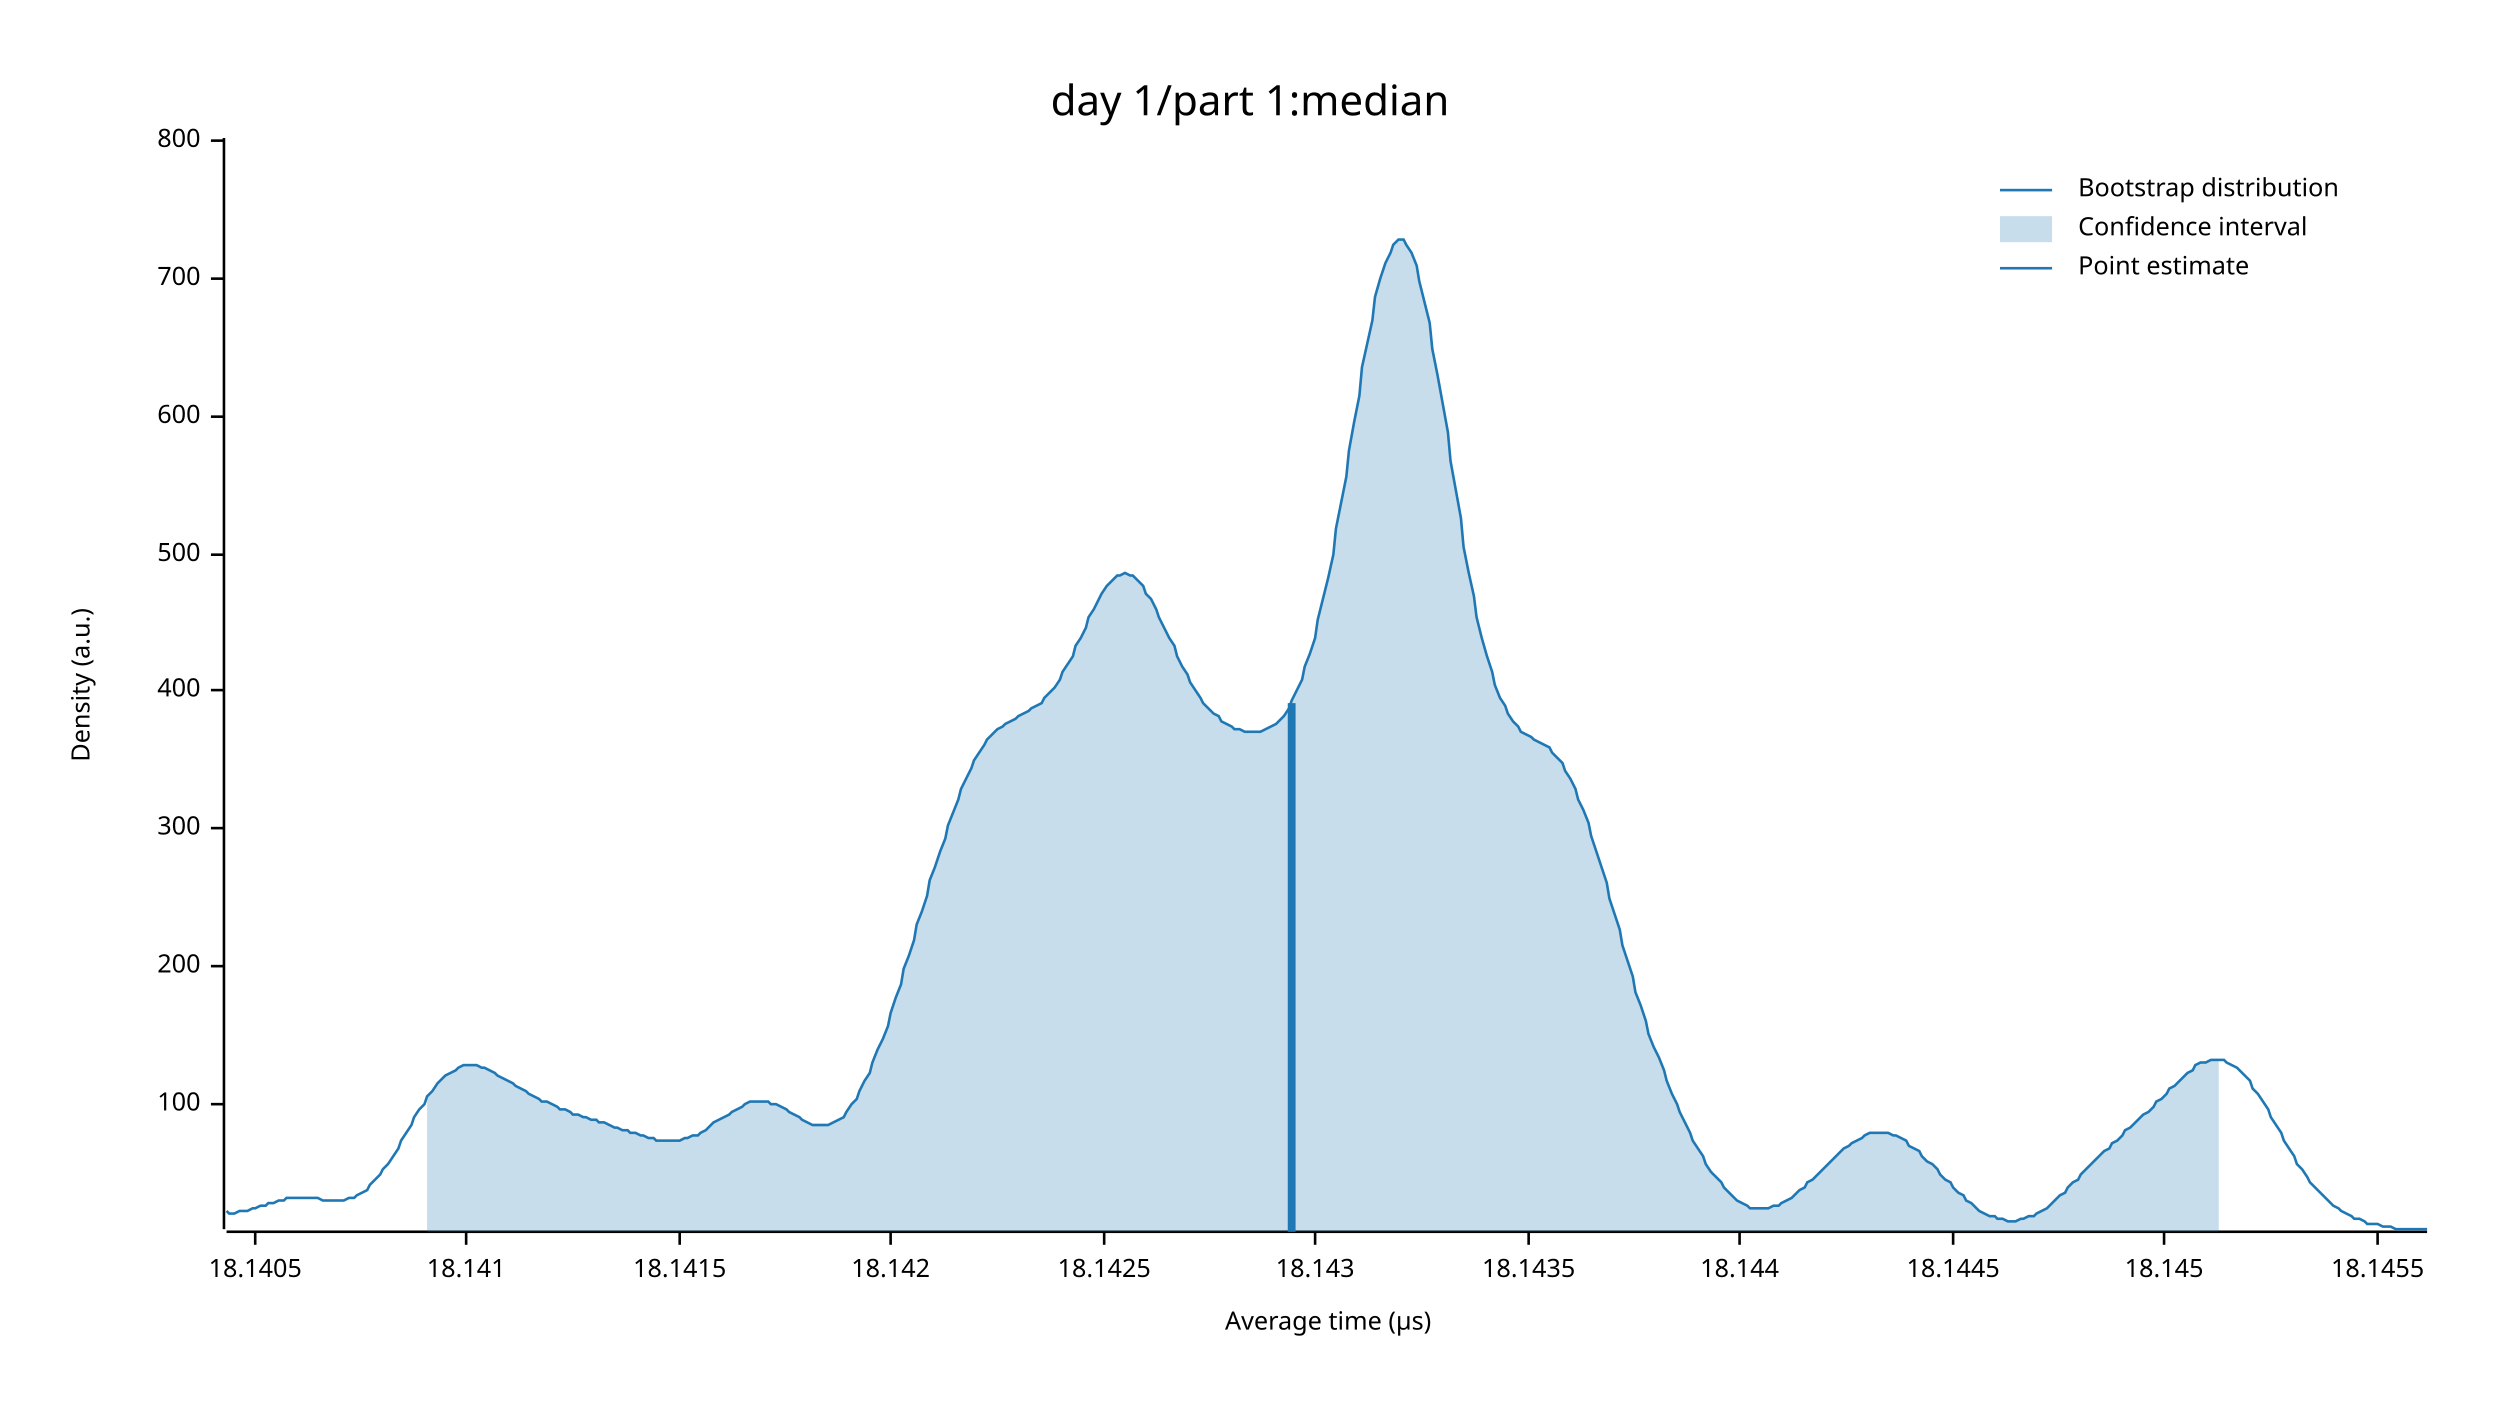
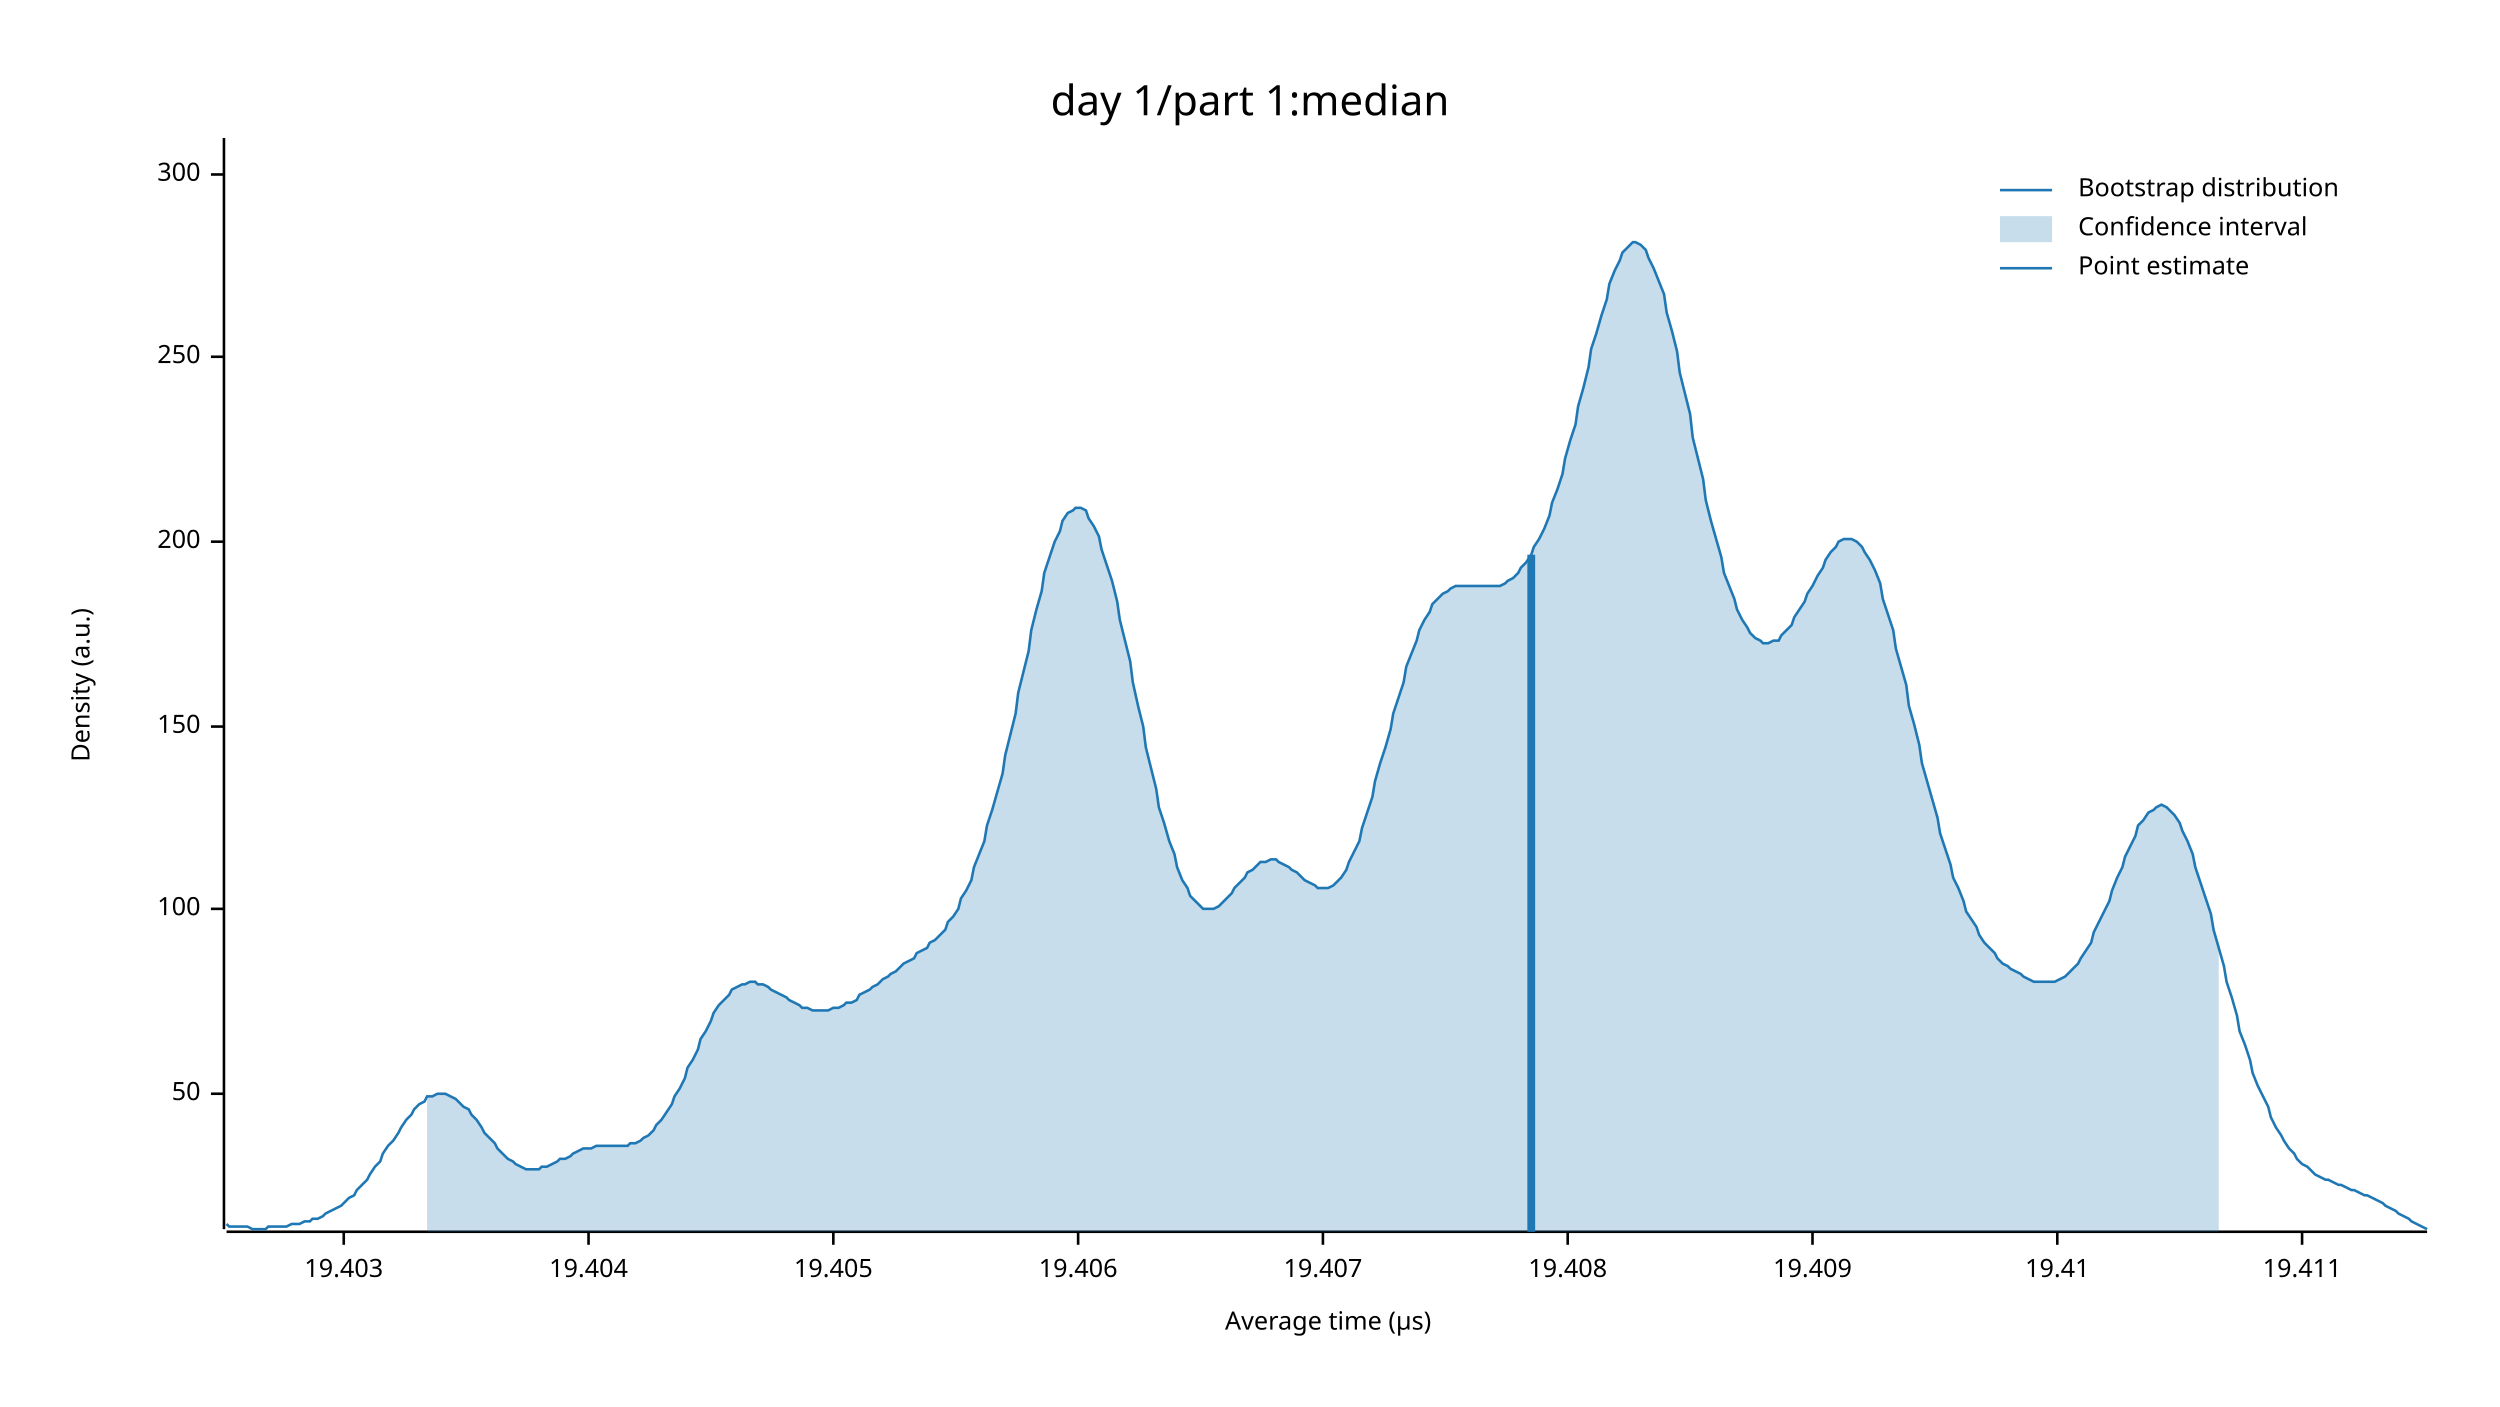
<svg xmlns="http://www.w3.org/2000/svg" width="960" height="540" viewBox="0 0 960 540">
  <text x="480" y="32" dy="0.76em" text-anchor="middle" font-family="sans-serif" font-size="16.129" opacity="1" fill="#000000">
day 1/part 1:median
</text>
  <text x="27" y="263" dy="0.76em" text-anchor="middle" font-family="sans-serif" font-size="9.677" opacity="1" fill="#000000" transform="rotate(270, 27, 263)">
Density (a.u.)
</text>
  <text x="510" y="513" dy="-0.5ex" text-anchor="middle" font-family="sans-serif" font-size="9.677" opacity="1" fill="#000000">
Average time (µs)
</text>
  <polyline fill="none" opacity="1" stroke="#000000" stroke-width="1" points="86,53 86,472 " />
-   <text x="77" y="424" dy="0.5ex" text-anchor="end" font-family="sans-serif" font-size="9.677" opacity="1" fill="#000000">
+   <text x="77" y="420" dy="0.5ex" text-anchor="end" font-family="sans-serif" font-size="9.677" opacity="1" fill="#000000">
+ 50
+ </text>
+   <polyline fill="none" opacity="1" stroke="#000000" stroke-width="1" points="81,420 86,420 " />
+   <text x="77" y="349" dy="0.5ex" text-anchor="end" font-family="sans-serif" font-size="9.677" opacity="1" fill="#000000">
100
</text>
-   <polyline fill="none" opacity="1" stroke="#000000" stroke-width="1" points="81,424 86,424 " />
-   <text x="77" y="371" dy="0.5ex" text-anchor="end" font-family="sans-serif" font-size="9.677" opacity="1" fill="#000000">
+   <polyline fill="none" opacity="1" stroke="#000000" stroke-width="1" points="81,349 86,349 " />
+   <text x="77" y="279" dy="0.5ex" text-anchor="end" font-family="sans-serif" font-size="9.677" opacity="1" fill="#000000">
+ 150
+ </text>
+   <polyline fill="none" opacity="1" stroke="#000000" stroke-width="1" points="81,279 86,279 " />
+   <text x="77" y="208" dy="0.5ex" text-anchor="end" font-family="sans-serif" font-size="9.677" opacity="1" fill="#000000">
200
</text>
-   <polyline fill="none" opacity="1" stroke="#000000" stroke-width="1" points="81,371 86,371 " />
-   <text x="77" y="318" dy="0.5ex" text-anchor="end" font-family="sans-serif" font-size="9.677" opacity="1" fill="#000000">
+   <polyline fill="none" opacity="1" stroke="#000000" stroke-width="1" points="81,208 86,208 " />
+   <text x="77" y="137" dy="0.5ex" text-anchor="end" font-family="sans-serif" font-size="9.677" opacity="1" fill="#000000">
+ 250
+ </text>
+   <polyline fill="none" opacity="1" stroke="#000000" stroke-width="1" points="81,137 86,137 " />
+   <text x="77" y="67" dy="0.5ex" text-anchor="end" font-family="sans-serif" font-size="9.677" opacity="1" fill="#000000">
300
</text>
-   <polyline fill="none" opacity="1" stroke="#000000" stroke-width="1" points="81,318 86,318 " />
-   <text x="77" y="265" dy="0.5ex" text-anchor="end" font-family="sans-serif" font-size="9.677" opacity="1" fill="#000000">
- 400
+   <polyline fill="none" opacity="1" stroke="#000000" stroke-width="1" points="81,67 86,67 " />
+   <polyline fill="none" opacity="1" stroke="#000000" stroke-width="1" points="87,473 932,473 " />
+   <text x="132" y="483" dy="0.76em" text-anchor="middle" font-family="sans-serif" font-size="9.677" opacity="1" fill="#000000">
+ 19.403
</text>
-   <polyline fill="none" opacity="1" stroke="#000000" stroke-width="1" points="81,265 86,265 " />
-   <text x="77" y="213" dy="0.5ex" text-anchor="end" font-family="sans-serif" font-size="9.677" opacity="1" fill="#000000">
- 500
+   <polyline fill="none" opacity="1" stroke="#000000" stroke-width="1" points="132,473 132,478 " />
+   <text x="226" y="483" dy="0.76em" text-anchor="middle" font-family="sans-serif" font-size="9.677" opacity="1" fill="#000000">
+ 19.404
</text>
-   <polyline fill="none" opacity="1" stroke="#000000" stroke-width="1" points="81,213 86,213 " />
-   <text x="77" y="160" dy="0.5ex" text-anchor="end" font-family="sans-serif" font-size="9.677" opacity="1" fill="#000000">
- 600
+   <polyline fill="none" opacity="1" stroke="#000000" stroke-width="1" points="226,473 226,478 " />
+   <text x="320" y="483" dy="0.76em" text-anchor="middle" font-family="sans-serif" font-size="9.677" opacity="1" fill="#000000">
+ 19.405
</text>
-   <polyline fill="none" opacity="1" stroke="#000000" stroke-width="1" points="81,160 86,160 " />
-   <text x="77" y="107" dy="0.5ex" text-anchor="end" font-family="sans-serif" font-size="9.677" opacity="1" fill="#000000">
- 700
+   <polyline fill="none" opacity="1" stroke="#000000" stroke-width="1" points="320,473 320,478 " />
+   <text x="414" y="483" dy="0.76em" text-anchor="middle" font-family="sans-serif" font-size="9.677" opacity="1" fill="#000000">
+ 19.406
</text>
-   <polyline fill="none" opacity="1" stroke="#000000" stroke-width="1" points="81,107 86,107 " />
-   <text x="77" y="54" dy="0.5ex" text-anchor="end" font-family="sans-serif" font-size="9.677" opacity="1" fill="#000000">
- 800
+   <polyline fill="none" opacity="1" stroke="#000000" stroke-width="1" points="414,473 414,478 " />
+   <text x="508" y="483" dy="0.76em" text-anchor="middle" font-family="sans-serif" font-size="9.677" opacity="1" fill="#000000">
+ 19.407
</text>
-   <polyline fill="none" opacity="1" stroke="#000000" stroke-width="1" points="81,54 86,54 " />
-   <polyline fill="none" opacity="1" stroke="#000000" stroke-width="1" points="87,473 932,473 " />
-   <text x="98" y="483" dy="0.76em" text-anchor="middle" font-family="sans-serif" font-size="9.677" opacity="1" fill="#000000">
- 18.1405
+   <polyline fill="none" opacity="1" stroke="#000000" stroke-width="1" points="508,473 508,478 " />
+   <text x="602" y="483" dy="0.76em" text-anchor="middle" font-family="sans-serif" font-size="9.677" opacity="1" fill="#000000">
+ 19.408
</text>
-   <polyline fill="none" opacity="1" stroke="#000000" stroke-width="1" points="98,473 98,478 " />
-   <text x="179" y="483" dy="0.76em" text-anchor="middle" font-family="sans-serif" font-size="9.677" opacity="1" fill="#000000">
- 18.141
+   <polyline fill="none" opacity="1" stroke="#000000" stroke-width="1" points="602,473 602,478 " />
+   <text x="696" y="483" dy="0.76em" text-anchor="middle" font-family="sans-serif" font-size="9.677" opacity="1" fill="#000000">
+ 19.409
</text>
-   <polyline fill="none" opacity="1" stroke="#000000" stroke-width="1" points="179,473 179,478 " />
-   <text x="261" y="483" dy="0.76em" text-anchor="middle" font-family="sans-serif" font-size="9.677" opacity="1" fill="#000000">
- 18.1415
+   <polyline fill="none" opacity="1" stroke="#000000" stroke-width="1" points="696,473 696,478 " />
+   <text x="790" y="483" dy="0.76em" text-anchor="middle" font-family="sans-serif" font-size="9.677" opacity="1" fill="#000000">
+ 19.41
</text>
-   <polyline fill="none" opacity="1" stroke="#000000" stroke-width="1" points="261,473 261,478 " />
-   <text x="342" y="483" dy="0.76em" text-anchor="middle" font-family="sans-serif" font-size="9.677" opacity="1" fill="#000000">
- 18.142
+   <polyline fill="none" opacity="1" stroke="#000000" stroke-width="1" points="790,473 790,478 " />
+   <text x="884" y="483" dy="0.76em" text-anchor="middle" font-family="sans-serif" font-size="9.677" opacity="1" fill="#000000">
+ 19.411
</text>
-   <polyline fill="none" opacity="1" stroke="#000000" stroke-width="1" points="342,473 342,478 " />
-   <text x="424" y="483" dy="0.76em" text-anchor="middle" font-family="sans-serif" font-size="9.677" opacity="1" fill="#000000">
- 18.1425
- </text>
-   <polyline fill="none" opacity="1" stroke="#000000" stroke-width="1" points="424,473 424,478 " />
-   <text x="505" y="483" dy="0.76em" text-anchor="middle" font-family="sans-serif" font-size="9.677" opacity="1" fill="#000000">
- 18.143
- </text>
-   <polyline fill="none" opacity="1" stroke="#000000" stroke-width="1" points="505,473 505,478 " />
-   <text x="587" y="483" dy="0.76em" text-anchor="middle" font-family="sans-serif" font-size="9.677" opacity="1" fill="#000000">
- 18.1435
- </text>
-   <polyline fill="none" opacity="1" stroke="#000000" stroke-width="1" points="587,473 587,478 " />
-   <text x="668" y="483" dy="0.76em" text-anchor="middle" font-family="sans-serif" font-size="9.677" opacity="1" fill="#000000">
- 18.144
- </text>
-   <polyline fill="none" opacity="1" stroke="#000000" stroke-width="1" points="668,473 668,478 " />
-   <text x="750" y="483" dy="0.76em" text-anchor="middle" font-family="sans-serif" font-size="9.677" opacity="1" fill="#000000">
- 18.1445
- </text>
-   <polyline fill="none" opacity="1" stroke="#000000" stroke-width="1" points="750,473 750,478 " />
-   <text x="831" y="483" dy="0.76em" text-anchor="middle" font-family="sans-serif" font-size="9.677" opacity="1" fill="#000000">
- 18.145
- </text>
-   <polyline fill="none" opacity="1" stroke="#000000" stroke-width="1" points="831,473 831,478 " />
-   <text x="913" y="483" dy="0.76em" text-anchor="middle" font-family="sans-serif" font-size="9.677" opacity="1" fill="#000000">
- 18.1455
- </text>
-   <polyline fill="none" opacity="1" stroke="#000000" stroke-width="1" points="913,473 913,478 " />
-   <polyline fill="none" opacity="1" stroke="#1F78B4" stroke-width="1" points="87,465 88,466 90,466 92,465 93,465 95,465 97,464 98,464 100,463 102,463 103,462 105,462 107,461 109,461 110,460 112,460 114,460 115,460 117,460 119,460 120,460 122,460 124,461 125,461 127,461 129,461 131,461 132,461 134,460 136,460 137,459 139,458 141,457 142,455 144,453 146,451 147,449 149,447 151,444 153,441 154,438 156,435 158,432 159,429 161,426 163,424 164,421 166,419 168,416 169,415 171,413 173,412 175,411 176,410 178,409 180,409 181,409 183,409 185,410 186,410 188,411 190,412 191,413 193,414 195,415 197,416 198,417 200,418 202,419 203,420 205,421 207,422 208,423 210,423 212,424 214,425 215,426 217,426 219,427 220,428 222,428 224,429 225,429 227,430 229,430 230,431 232,431 234,432 236,433 237,433 239,434 241,434 242,435 244,435 246,436 247,436 249,437 251,437 252,438 254,438 256,438 258,438 259,438 261,438 263,437 264,437 266,436 268,436 269,435 271,434 273,432 274,431 276,430 278,429 280,428 281,427 283,426 285,425 286,424 288,423 290,423 291,423 293,423 295,423 296,424 298,424 300,425 302,426 303,427 305,428 307,429 308,430 310,431 312,432 313,432 315,432 317,432 318,432 320,431 322,430 324,429 325,427 327,424 329,422 330,419 332,415 334,412 335,408 337,403 339,399 341,394 342,389 344,383 346,378 347,372 349,367 351,361 352,355 354,350 356,344 357,338 359,333 361,327 363,322 364,317 366,312 368,307 369,303 371,299 373,295 374,292 376,289 378,286 379,284 381,282 383,280 385,279 386,278 388,277 390,276 391,275 393,274 395,273 396,272 398,271 400,270 401,268 403,266 405,264 407,261 408,258 410,255 412,252 413,248 415,245 417,241 418,237 420,234 422,230 423,228 425,225 427,223 429,221 430,221 432,220 434,221 435,221 437,223 439,225 440,228 442,230 444,234 445,237 447,241 449,245 451,248 452,252 454,256 456,259 457,262 459,265 461,268 462,270 464,272 466,274 468,275 469,277 471,278 473,279 474,280 476,280 478,281 479,281 481,281 483,281 484,281 486,280 488,279 490,278 491,277 493,275 495,272 496,269 498,265 500,261 501,256 503,251 505,245 506,238 508,230 510,222 512,213 513,203 515,193 517,183 518,173 520,162 522,152 523,141 525,132 527,123 528,114 530,107 532,101 534,97 535,94 537,92 539,92 540,94 542,97 544,102 545,108 547,116 549,124 550,134 552,144 554,155 556,166 557,177 559,188 561,199 562,210 564,220 566,229 567,237 569,245 571,252 573,258 574,263 576,268 578,271 579,274 581,277 583,279 584,281 586,282 588,283 589,284 591,285 593,286 595,287 596,289 598,291 600,293 601,296 603,299 605,303 606,307 608,311 610,316 611,321 613,327 615,333 617,339 618,345 620,351 622,357 623,363 625,369 627,375 628,381 630,386 632,392 633,397 635,402 637,406 639,411 640,415 642,420 644,424 645,427 647,431 649,435 650,438 652,441 654,444 655,447 657,450 659,452 661,454 662,456 664,458 666,460 667,461 669,462 671,463 672,464 674,464 676,464 677,464 679,464 681,463 683,463 684,462 686,461 688,460 689,459 691,457 693,456 694,454 696,453 698,451 700,449 701,448 703,446 705,444 706,443 708,441 710,440 711,439 713,438 715,437 716,436 718,435 720,435 722,435 723,435 725,435 727,436 728,436 730,437 732,438 733,440 735,441 737,442 738,444 740,446 742,447 744,449 745,451 747,453 749,454 750,456 752,458 754,459 755,461 757,462 759,464 760,465 762,466 764,467 766,467 767,468 769,468 771,469 772,469 774,469 776,468 777,468 779,467 781,467 782,466 784,465 786,464 788,462 789,461 791,459 793,458 794,456 796,454 798,453 799,451 801,449 803,447 804,446 806,444 808,442 810,441 811,439 813,438 815,436 816,434 818,433 820,431 821,430 823,428 825,427 827,425 828,423 830,422 832,420 833,418 835,417 837,415 838,414 840,412 842,411 843,409 845,408 847,408 849,407 850,407 852,407 854,407 855,408 857,409 859,410 860,411 862,413 864,415 865,418 867,420 869,423 871,426 872,429 874,432 876,435 877,438 879,441 881,444 882,447 884,449 886,452 887,454 889,456 891,458 893,460 894,461 896,463 898,464 899,465 901,466 903,467 904,468 906,468 908,469 909,470 911,470 913,470 915,471 916,471 918,471 920,472 921,472 923,472 925,472 926,472 928,472 930,472 932,472 " />
-   <polygon opacity="0.25" fill="#1F78B4" points="164,421 166,419 168,416 169,415 171,413 173,412 175,411 176,410 178,409 180,409 181,409 183,409 185,410 186,410 188,411 190,412 191,413 193,414 195,415 197,416 198,417 200,418 202,419 203,420 205,421 207,422 208,423 210,423 212,424 214,425 215,426 217,426 219,427 220,428 222,428 224,429 225,429 227,430 229,430 230,431 232,431 234,432 236,433 237,433 239,434 241,434 242,435 244,435 246,436 247,436 249,437 251,437 252,438 254,438 256,438 258,438 259,438 261,438 263,437 264,437 266,436 268,436 269,435 271,434 273,432 274,431 276,430 278,429 280,428 281,427 283,426 285,425 286,424 288,423 290,423 291,423 293,423 295,423 296,424 298,424 300,425 302,426 303,427 305,428 307,429 308,430 310,431 312,432 313,432 315,432 317,432 318,432 320,431 322,430 324,429 325,427 327,424 329,422 330,419 332,415 334,412 335,408 337,403 339,399 341,394 342,389 344,383 346,378 347,372 349,367 351,361 352,355 354,350 356,344 357,338 359,333 361,327 363,322 364,317 366,312 368,307 369,303 371,299 373,295 374,292 376,289 378,286 379,284 381,282 383,280 385,279 386,278 388,277 390,276 391,275 393,274 395,273 396,272 398,271 400,270 401,268 403,266 405,264 407,261 408,258 410,255 412,252 413,248 415,245 417,241 418,237 420,234 422,230 423,228 425,225 427,223 429,221 430,221 432,220 434,221 435,221 437,223 439,225 440,228 442,230 444,234 445,237 447,241 449,245 451,248 452,252 454,256 456,259 457,262 459,265 461,268 462,270 464,272 466,274 468,275 469,277 471,278 473,279 474,280 476,280 478,281 479,281 481,281 483,281 484,281 486,280 488,279 490,278 491,277 493,275 495,272 496,269 498,265 500,261 501,256 503,251 505,245 506,238 508,230 510,222 512,213 513,203 515,193 517,183 518,173 520,162 522,152 523,141 525,132 527,123 528,114 530,107 532,101 534,97 535,94 537,92 539,92 540,94 542,97 544,102 545,108 547,116 549,124 550,134 552,144 554,155 556,166 557,177 559,188 561,199 562,210 564,220 566,229 567,237 569,245 571,252 573,258 574,263 576,268 578,271 579,274 581,277 583,279 584,281 586,282 588,283 589,284 591,285 593,286 595,287 596,289 598,291 600,293 601,296 603,299 605,303 606,307 608,311 610,316 611,321 613,327 615,333 617,339 618,345 620,351 622,357 623,363 625,369 627,375 628,381 630,386 632,392 633,397 635,402 637,406 639,411 640,415 642,420 644,424 645,427 647,431 649,435 650,438 652,441 654,444 655,447 657,450 659,452 661,454 662,456 664,458 666,460 667,461 669,462 671,463 672,464 674,464 676,464 677,464 679,464 681,463 683,463 684,462 686,461 688,460 689,459 691,457 693,456 694,454 696,453 698,451 700,449 701,448 703,446 705,444 706,443 708,441 710,440 711,439 713,438 715,437 716,436 718,435 720,435 722,435 723,435 725,435 727,436 728,436 730,437 732,438 733,440 735,441 737,442 738,444 740,446 742,447 744,449 745,451 747,453 749,454 750,456 752,458 754,459 755,461 757,462 759,464 760,465 762,466 764,467 766,467 767,468 769,468 771,469 772,469 774,469 776,468 777,468 779,467 781,467 782,466 784,465 786,464 788,462 789,461 791,459 793,458 794,456 796,454 798,453 799,451 801,449 803,447 804,446 806,444 808,442 810,441 811,439 813,438 815,436 816,434 818,433 820,431 821,430 823,428 825,427 827,425 828,423 830,422 832,420 833,418 835,417 837,415 838,414 840,412 842,411 843,409 845,408 847,408 849,407 850,407 852,407 852,473 164,473 " />
-   <polyline fill="none" opacity="1" stroke="#1F78B4" stroke-width="3" points="496,473 496,270 " />
+   <polyline fill="none" opacity="1" stroke="#000000" stroke-width="1" points="884,473 884,478 " />
+   <polyline fill="none" opacity="1" stroke="#1F78B4" stroke-width="1" points="87,470 88,471 90,471 92,471 93,471 95,471 97,472 98,472 100,472 102,472 103,471 105,471 107,471 109,471 110,471 112,470 114,470 115,470 117,469 119,469 120,468 122,468 124,467 125,466 127,465 129,464 131,463 132,462 134,460 136,459 137,457 139,455 141,453 142,451 144,448 146,446 147,443 149,440 151,438 153,435 154,433 156,430 158,428 159,426 161,424 163,423 164,421 166,421 168,420 169,420 171,420 173,421 175,422 176,423 178,425 180,426 181,428 183,430 185,433 186,435 188,437 190,439 191,441 193,443 195,445 197,446 198,447 200,448 202,449 203,449 205,449 207,449 208,448 210,448 212,447 214,446 215,445 217,445 219,444 220,443 222,442 224,441 225,441 227,441 229,440 230,440 232,440 234,440 236,440 237,440 239,440 241,440 242,439 244,439 246,438 247,437 249,436 251,434 252,432 254,430 256,427 258,424 259,421 261,418 263,414 264,410 266,407 268,403 269,399 271,396 273,392 274,389 276,386 278,384 280,382 281,380 283,379 285,378 286,378 288,377 290,377 291,378 293,378 295,379 296,380 298,381 300,382 302,383 303,384 305,385 307,386 308,387 310,387 312,388 313,388 315,388 317,388 318,388 320,387 322,387 324,386 325,385 327,385 329,384 330,382 332,381 334,380 335,379 337,378 339,376 341,375 342,374 344,373 346,371 347,370 349,369 351,368 352,366 354,365 356,364 357,362 359,361 361,359 363,357 364,354 366,352 368,349 369,345 371,342 373,338 374,333 376,328 378,323 379,317 381,311 383,304 385,297 386,290 388,282 390,274 391,266 393,258 395,250 396,242 398,234 400,227 401,220 403,214 405,208 407,204 408,200 410,197 412,196 413,195 415,195 417,196 418,199 420,202 422,206 423,211 425,217 427,223 429,231 430,238 432,246 434,254 435,262 437,271 439,279 440,287 442,295 444,303 445,310 447,316 449,323 451,328 452,333 454,338 456,341 457,344 459,346 461,348 462,349 464,349 466,349 468,348 469,347 471,345 473,343 474,341 476,339 478,337 479,335 481,334 483,332 484,331 486,331 488,330 490,330 491,331 493,332 495,333 496,334 498,335 500,337 501,338 503,339 505,340 506,341 508,341 510,341 512,340 513,339 515,337 517,334 518,331 520,327 522,323 523,318 525,312 527,306 528,300 530,293 532,287 534,280 535,274 537,268 539,262 540,256 542,251 544,246 545,242 547,238 549,235 550,232 552,230 554,228 556,227 557,226 559,225 561,225 562,225 564,225 566,225 567,225 569,225 571,225 573,225 574,225 576,225 578,224 579,223 581,222 583,220 584,218 586,216 588,213 589,210 591,207 593,203 595,198 596,193 598,188 600,182 601,176 603,169 605,163 606,156 608,149 610,141 611,134 613,128 615,121 617,115 618,109 620,104 622,100 623,97 625,95 627,93 628,93 630,94 632,96 633,99 635,103 637,108 639,113 640,120 642,127 644,135 645,143 647,151 649,159 650,168 652,176 654,184 655,192 657,200 659,207 661,214 662,220 664,225 666,230 667,234 669,238 671,241 672,243 674,245 676,246 677,247 679,247 681,246 683,246 684,244 686,242 688,240 689,237 691,234 693,231 694,228 696,225 698,221 700,218 701,215 703,212 705,210 706,208 708,207 710,207 711,207 713,208 715,210 716,212 718,215 720,219 722,224 723,230 725,236 727,242 728,249 730,256 732,263 733,271 735,278 737,286 738,293 740,300 742,307 744,314 745,320 747,326 749,332 750,337 752,341 754,346 755,350 757,353 759,356 760,359 762,362 764,364 766,366 767,368 769,370 771,371 772,372 774,373 776,374 777,375 779,376 781,377 782,377 784,377 786,377 788,377 789,377 791,376 793,375 794,374 796,372 798,370 799,368 801,365 803,362 804,358 806,354 808,350 810,346 811,342 813,337 815,333 816,329 818,325 820,321 821,317 823,315 825,312 827,311 828,310 830,309 832,310 833,311 835,313 837,316 838,319 840,323 842,328 843,333 845,339 847,345 849,351 850,357 852,364 854,371 855,377 857,383 859,390 860,396 862,401 864,407 865,412 867,417 869,421 871,425 872,429 874,433 876,436 877,438 879,441 881,443 882,445 884,447 886,448 887,449 889,451 891,452 893,453 894,453 896,454 898,455 899,455 901,456 903,457 904,457 906,458 908,459 909,459 911,460 913,461 915,462 916,463 918,464 920,465 921,466 923,467 925,468 926,469 928,470 930,471 932,472 " />
+   <polygon opacity="0.25" fill="#1F78B4" points="164,421 166,421 168,420 169,420 171,420 173,421 175,422 176,423 178,425 180,426 181,428 183,430 185,433 186,435 188,437 190,439 191,441 193,443 195,445 197,446 198,447 200,448 202,449 203,449 205,449 207,449 208,448 210,448 212,447 214,446 215,445 217,445 219,444 220,443 222,442 224,441 225,441 227,441 229,440 230,440 232,440 234,440 236,440 237,440 239,440 241,440 242,439 244,439 246,438 247,437 249,436 251,434 252,432 254,430 256,427 258,424 259,421 261,418 263,414 264,410 266,407 268,403 269,399 271,396 273,392 274,389 276,386 278,384 280,382 281,380 283,379 285,378 286,378 288,377 290,377 291,378 293,378 295,379 296,380 298,381 300,382 302,383 303,384 305,385 307,386 308,387 310,387 312,388 313,388 315,388 317,388 318,388 320,387 322,387 324,386 325,385 327,385 329,384 330,382 332,381 334,380 335,379 337,378 339,376 341,375 342,374 344,373 346,371 347,370 349,369 351,368 352,366 354,365 356,364 357,362 359,361 361,359 363,357 364,354 366,352 368,349 369,345 371,342 373,338 374,333 376,328 378,323 379,317 381,311 383,304 385,297 386,290 388,282 390,274 391,266 393,258 395,250 396,242 398,234 400,227 401,220 403,214 405,208 407,204 408,200 410,197 412,196 413,195 415,195 417,196 418,199 420,202 422,206 423,211 425,217 427,223 429,231 430,238 432,246 434,254 435,262 437,271 439,279 440,287 442,295 444,303 445,310 447,316 449,323 451,328 452,333 454,338 456,341 457,344 459,346 461,348 462,349 464,349 466,349 468,348 469,347 471,345 473,343 474,341 476,339 478,337 479,335 481,334 483,332 484,331 486,331 488,330 490,330 491,331 493,332 495,333 496,334 498,335 500,337 501,338 503,339 505,340 506,341 508,341 510,341 512,340 513,339 515,337 517,334 518,331 520,327 522,323 523,318 525,312 527,306 528,300 530,293 532,287 534,280 535,274 537,268 539,262 540,256 542,251 544,246 545,242 547,238 549,235 550,232 552,230 554,228 556,227 557,226 559,225 561,225 562,225 564,225 566,225 567,225 569,225 571,225 573,225 574,225 576,225 578,224 579,223 581,222 583,220 584,218 586,216 588,213 589,210 591,207 593,203 595,198 596,193 598,188 600,182 601,176 603,169 605,163 606,156 608,149 610,141 611,134 613,128 615,121 617,115 618,109 620,104 622,100 623,97 625,95 627,93 628,93 630,94 632,96 633,99 635,103 637,108 639,113 640,120 642,127 644,135 645,143 647,151 649,159 650,168 652,176 654,184 655,192 657,200 659,207 661,214 662,220 664,225 666,230 667,234 669,238 671,241 672,243 674,245 676,246 677,247 679,247 681,246 683,246 684,244 686,242 688,240 689,237 691,234 693,231 694,228 696,225 698,221 700,218 701,215 703,212 705,210 706,208 708,207 710,207 711,207 713,208 715,210 716,212 718,215 720,219 722,224 723,230 725,236 727,242 728,249 730,256 732,263 733,271 735,278 737,286 738,293 740,300 742,307 744,314 745,320 747,326 749,332 750,337 752,341 754,346 755,350 757,353 759,356 760,359 762,362 764,364 766,366 767,368 769,370 771,371 772,372 774,373 776,374 777,375 779,376 781,377 782,377 784,377 786,377 788,377 789,377 791,376 793,375 794,374 796,372 798,370 799,368 801,365 803,362 804,358 806,354 808,350 810,346 811,342 813,337 815,333 816,329 818,325 820,321 821,317 823,315 825,312 827,311 828,310 830,309 832,310 833,311 835,313 837,316 838,319 840,323 842,328 843,333 845,339 847,345 849,351 850,357 852,364 852,473 164,473 " />
+   <polyline fill="none" opacity="1" stroke="#1F78B4" stroke-width="3" points="588,473 588,213 " />
  <text x="798" y="68" dy="0.76em" text-anchor="start" font-family="sans-serif" font-size="9.677" opacity="1" fill="#000000">
Bootstrap distribution
</text>
  <text x="798" y="83" dy="0.76em" text-anchor="start" font-family="sans-serif" font-size="9.677" opacity="1" fill="#000000">
Confidence interval
</text>
  <text x="798" y="98" dy="0.76em" text-anchor="start" font-family="sans-serif" font-size="9.677" opacity="1" fill="#000000">
Point estimate
</text>
  <polyline fill="none" opacity="1" stroke="#1F78B4" stroke-width="1" points="768,73 788,73 " />
  <rect x="768" y="83" width="20" height="10" opacity="0.25" fill="#1F78B4" stroke="none" />
  <polyline fill="none" opacity="1" stroke="#1F78B4" stroke-width="1" points="768,103 788,103 " />
</svg>
